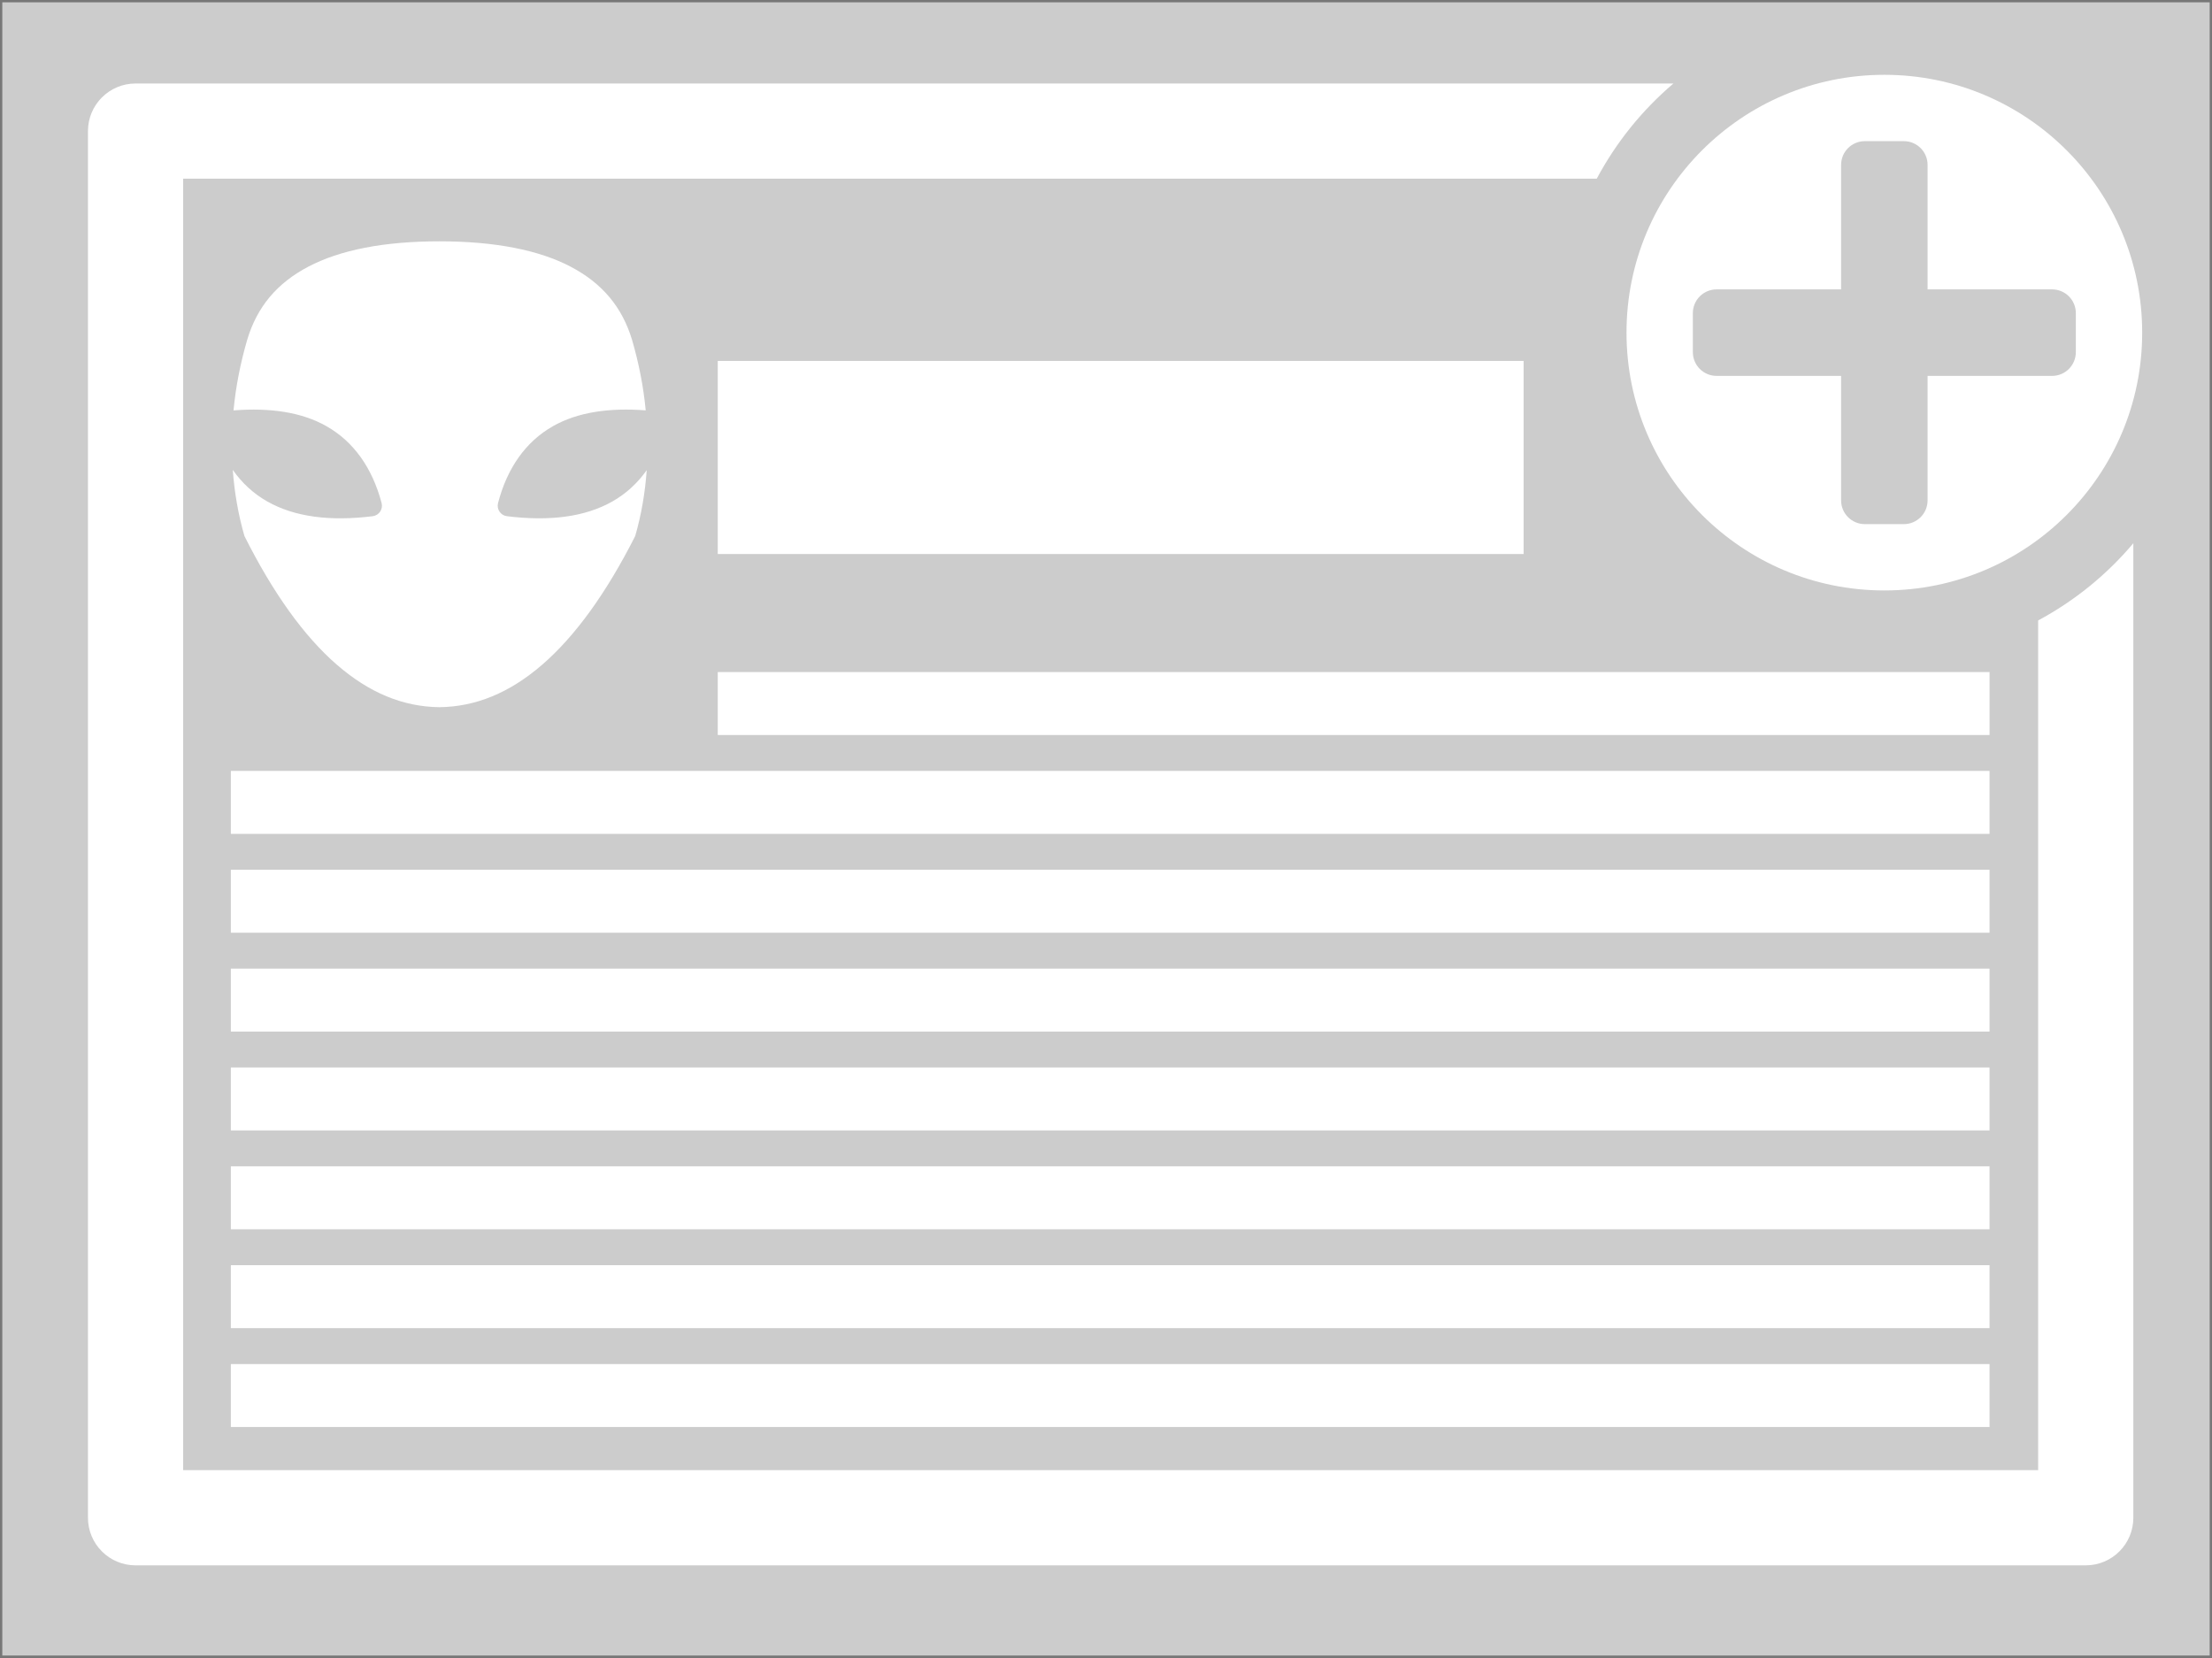
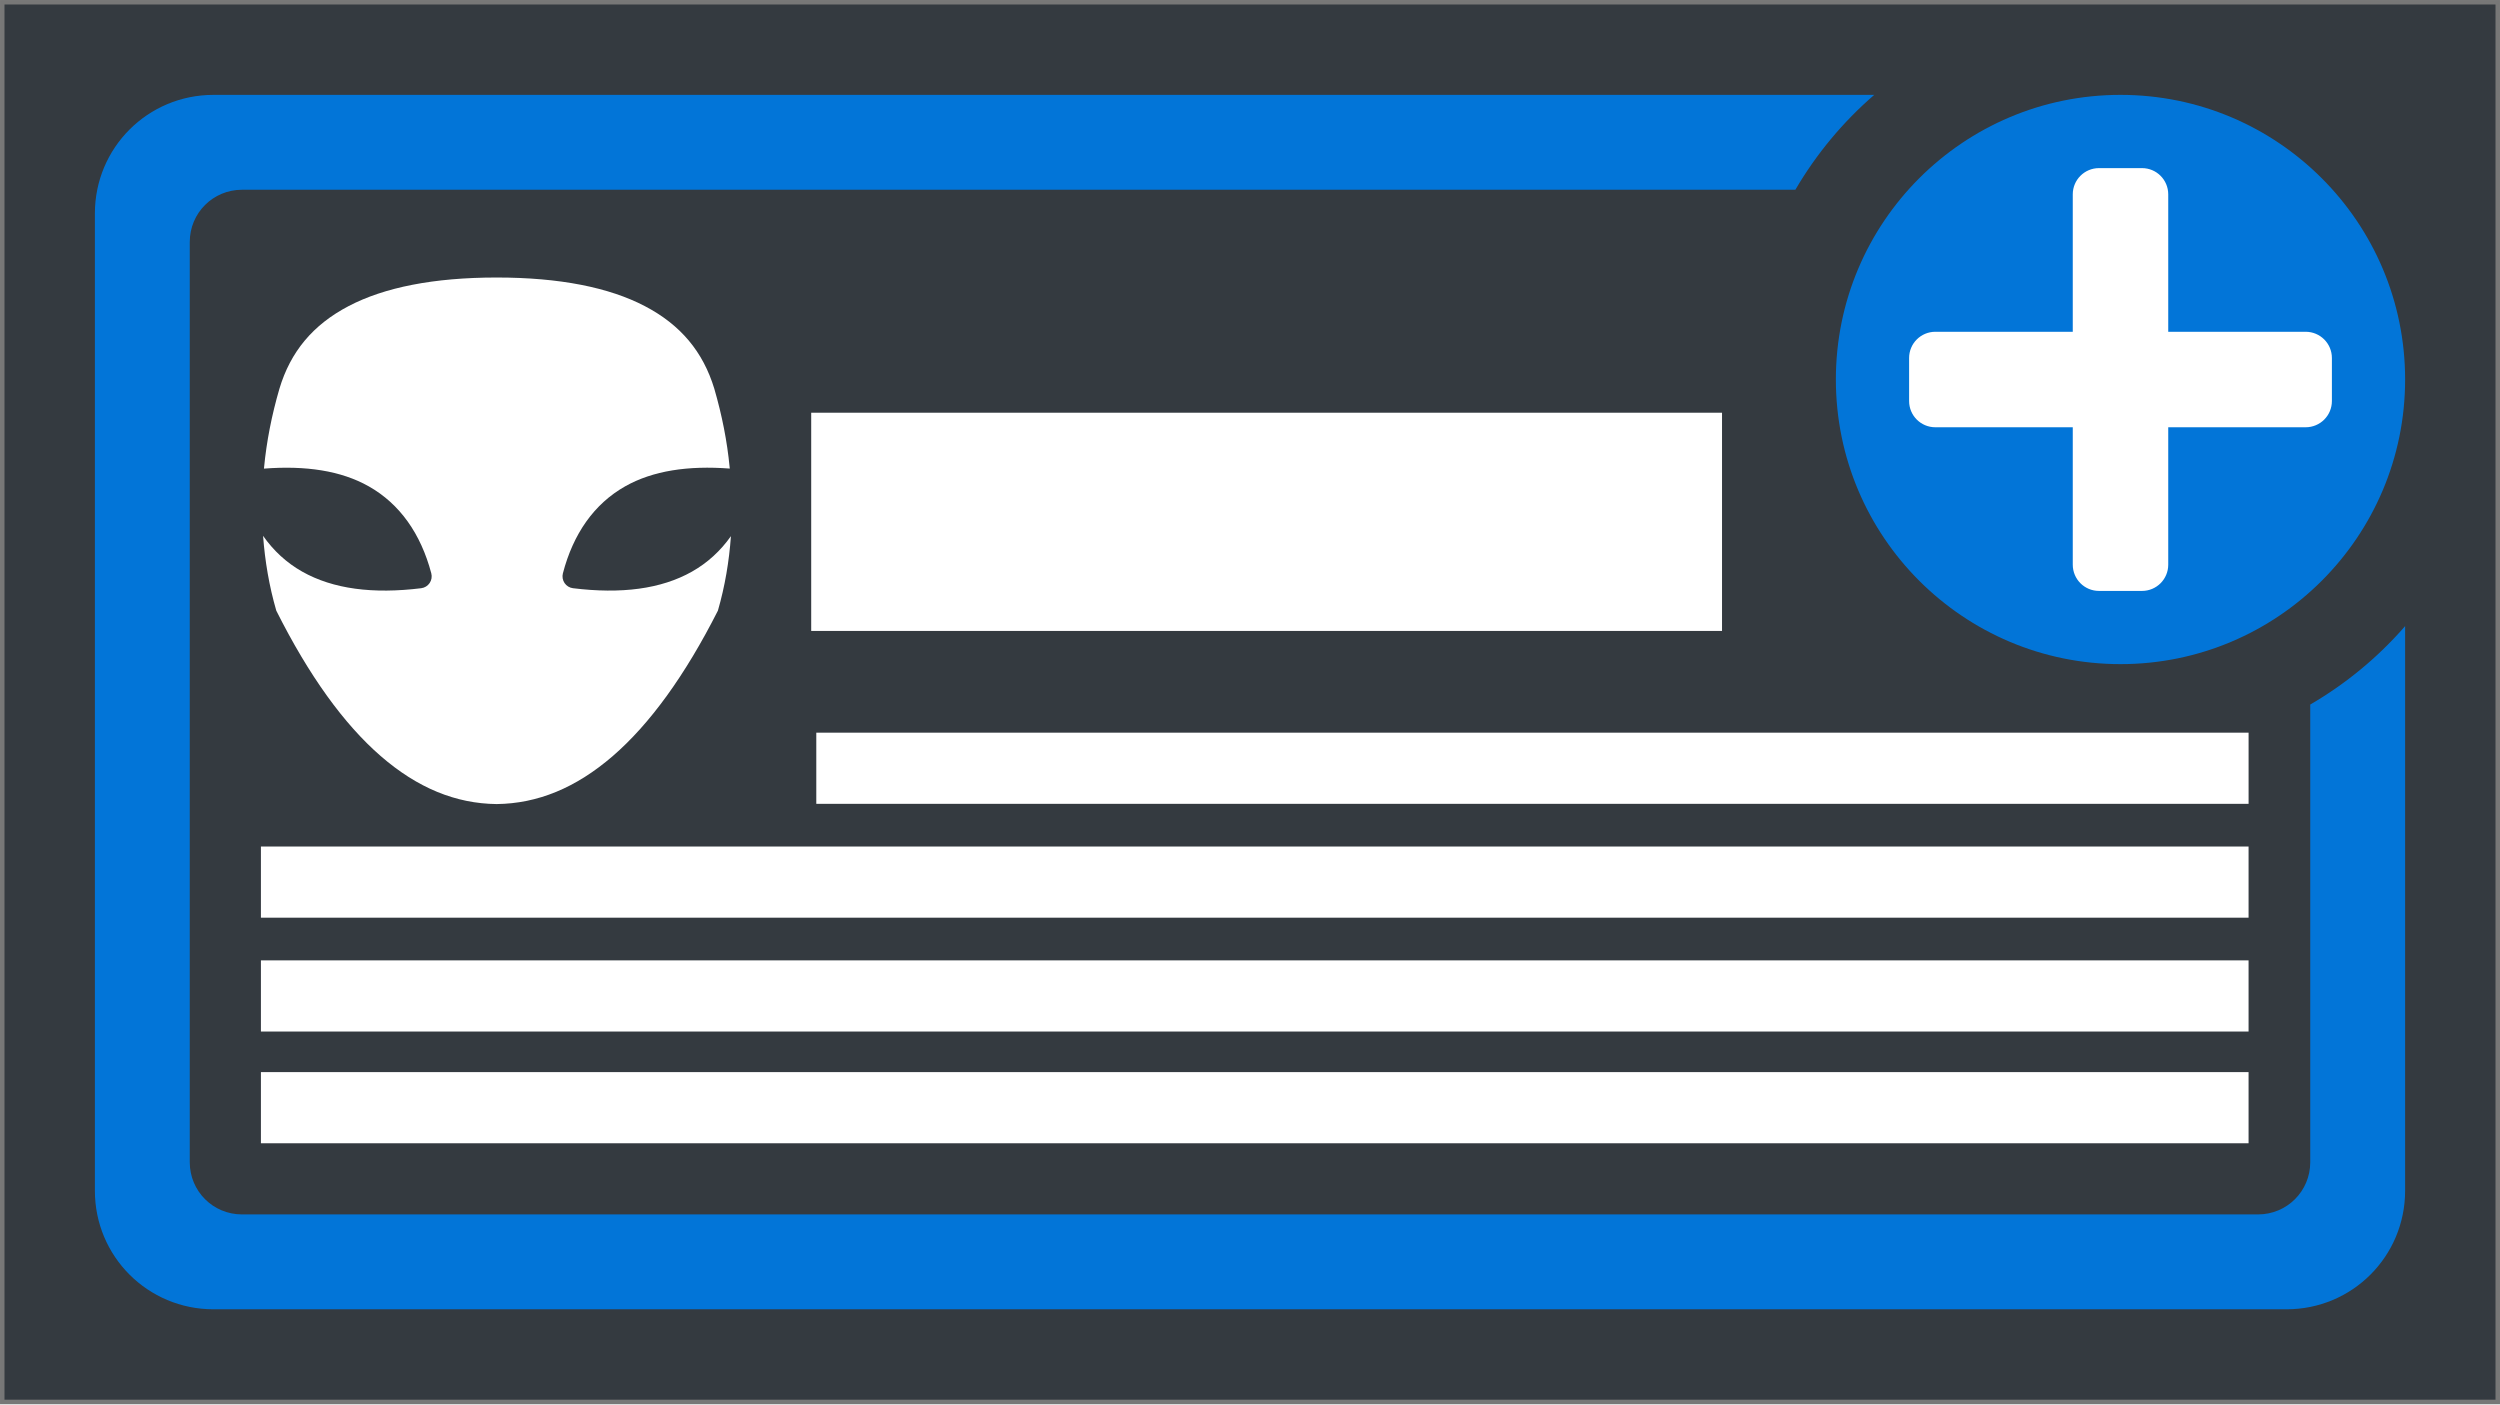
- <svg xmlns="http://www.w3.org/2000/svg" width="527" height="395" viewBox="0 0 139.435 104.51" version="1.1" id="svg8">
+ <svg xmlns="http://www.w3.org/2000/svg" width="527" height="296" viewBox="0 0 139.435 78.317" version="1.1" id="svg8">
  <defs id="defs2">
    </defs>
-   <g id="layer1" transform="translate(0,-192.4896)">
-     <rect style="opacity:1;fill:#cccccc;fill-opacity:1;stroke:#777777;stroke-width:0.29;stroke-opacity:1" id="rect5166" width="139.435" height="104.51" x="3.5603841e-06" y="192.49" />
+   <g id="layer1" transform="translate(0,-218.6833)" style="display:inline">
+     <rect style="opacity:1;fill:#343a40;fill-opacity:1;stroke:#777777;stroke-width:0.25;stroke-opacity:1" id="rect5166" width="139.185" height="78.066" x="0.125" y="218.809" />
  </g>
-   <g id="layer2">
-     <path style="clip-rule:evenodd;fill:#ffffff;fill-rule:evenodd;stroke-width:1.609" d="m 27.699,15.213 c -3.517,0 -6.269,0.552 -8.258,1.595 -1.989,1.042 -3.239,2.542 -3.858,4.611 -0.433,1.489 -0.717,2.947 -0.854,4.376 a 0.666,0.666 0 0 1 -6.08e-4,0.005 l -0.008,0.072 c 2.319,-0.18 4.295,0.111 5.85,0.99 1.728,0.977 2.9,2.644 3.484,4.849 a 0.666,0.666 0 0 1 -0.562,0.831 c -2.682,0.331 -4.91,0.051 -6.64,-0.927 -0.873,-0.494 -1.6,-1.166 -2.18,-1.995 0.105,1.408 0.339,2.8 0.737,4.174 1.821,3.628 3.774,6.33 5.822,8.108 2.057,1.785 4.187,2.653 6.467,2.679 2.28,-0.027 4.415,-0.894 6.481,-2.68 2.057,-1.778 4.023,-4.48 5.861,-8.108 0.395,-1.368 0.626,-2.754 0.726,-4.155 -0.579,0.821 -1.303,1.487 -2.17,1.977 -1.729,0.978 -3.958,1.257 -6.64,0.927 a 0.666,0.666 0 0 1 -0.562,-0.829 c 0.575,-2.206 1.743,-3.875 3.471,-4.852 1.551,-0.877 3.522,-1.168 5.837,-0.992 l -0.007,-0.07 a 0.666,0.666 0 0 1 -7.61e-4,-0.005 C 40.558,24.367 40.273,22.909 39.841,21.42 39.213,19.351 37.957,17.851 35.964,16.808 33.97,15.766 31.215,15.213 27.699,15.213 Z" id="head" />
-     <rect style="opacity:1;fill:#ffffff;fill-opacity:1;stroke:none;stroke-width:6;stroke-linecap:round;stroke-linejoin:round;stroke-miterlimit:4;stroke-dasharray:none;stroke-opacity:1" id="rect881" width="50.8" height="12.171" x="45.244" y="22.754" />
-     <rect style="opacity:1;vector-effect:none;fill:#ffffff;fill-opacity:1;stroke:none;stroke-width:6;stroke-linecap:round;stroke-linejoin:round;stroke-miterlimit:4;stroke-dasharray:none;stroke-dashoffset:0;stroke-opacity:1" id="rect883-6" width="80.169" height="3.969" x="45.244" y="42.366" />
-     <rect style="opacity:1;fill:#ffffff;fill-opacity:1;stroke:none;stroke-width:6;stroke-linecap:round;stroke-linejoin:round;stroke-miterlimit:4;stroke-dasharray:none;stroke-opacity:1" id="rect883-6-5" width="110.86" height="3.969" x="14.552" y="48.598" />
-     <rect style="opacity:1;vector-effect:none;fill:#ffffff;fill-opacity:1;stroke:none;stroke-width:6;stroke-linecap:round;stroke-linejoin:round;stroke-miterlimit:4;stroke-dasharray:none;stroke-dashoffset:0;stroke-opacity:1" id="rect883-6-5-3" width="110.86" height="3.969" x="14.552" y="54.83" />
-     <rect style="opacity:1;fill:#ffffff;fill-opacity:1;stroke:none;stroke-width:6;stroke-linecap:round;stroke-linejoin:round;stroke-miterlimit:4;stroke-dasharray:none;stroke-opacity:1" id="rect883-6-5-3-6" width="110.86" height="3.969" x="14.552" y="61.062" />
-     <rect style="opacity:1;fill:#ffffff;fill-opacity:1;stroke:none;stroke-width:6;stroke-linecap:round;stroke-linejoin:round;stroke-miterlimit:4;stroke-dasharray:none;stroke-opacity:1" id="rect883-6-5-3-2" width="110.86" height="3.969" x="14.552" y="67.294" />
-     <rect style="opacity:1;fill:#ffffff;fill-opacity:1;stroke:none;stroke-width:6;stroke-linecap:round;stroke-linejoin:round;stroke-miterlimit:4;stroke-dasharray:none;stroke-opacity:1" id="rect883-6-5-3-9" width="110.86" height="3.969" x="14.552" y="73.526" />
+   <g id="layer3" transform="translate(0,-26.19375)" style="display:inline">
+     <path style="opacity:1;vector-effect:none;fill:#0275d8;fill-opacity:1;stroke:none;stroke-width:3.841;stroke-linecap:round;stroke-linejoin:round;stroke-miterlimit:4;stroke-dasharray:none;stroke-dashoffset:0;stroke-opacity:1" d="M 45,20 C 31.15,20 20,31.15 20,45 v 206 c 0,13.85 11.15,25 25,25 h 437 c 13.85,0 25,-11.15 25,-25 V 131.984 a 79.436,79.436 0 0 1 -20,16.533 V 245 c 0,6.094 -4.906,11 -11,11 H 51 c -6.094,0 -11,-4.906 -11,-11 V 51 c 0,-6.094 4.906,-11 11,-11 h 327.463 a 79.436,79.436 0 0 1 16.627,-20 z" transform="matrix(0.2645833,0,0,0.2645833,0,26.19375)" id="rect831" />
+     <g style="display:inline" id="g832-6" transform="translate(1.188798,1.142188)">
+       <circle r="14.138" cy="46.218" cx="117.08" id="path829-7" style="opacity:1;vector-effect:none;fill:#ffffff;fill-opacity:1;stroke:none;stroke-width:0.827;stroke-linecap:round;stroke-linejoin:round;stroke-miterlimit:4;stroke-dasharray:none;stroke-dashoffset:0;stroke-opacity:1" />
+       <path id="path862-5" d="M 117.08,30.343 A 15.875,15.875 0 0 0 101.205,46.218 15.875,15.875 0 0 0 117.08,62.093 15.875,15.875 0 0 0 132.955,46.218 15.875,15.875 0 0 0 117.08,30.343 Z m -1.197,4.085 h 2.395 c 0.812,0 1.465,0.654 1.465,1.465 v 7.663 h 7.663 c 0.812,0 1.465,0.653 1.465,1.465 v 2.396 c 0,0.812 -0.653,1.465 -1.465,1.465 h -7.663 v 7.663 c 0,0.812 -0.654,1.465 -1.465,1.465 h -2.395 c -0.812,0 -1.465,-0.654 -1.465,-1.465 v -7.663 h -7.663 c -0.812,0 -1.465,-0.653 -1.465,-1.465 v -2.396 c 0,-0.812 0.653,-1.465 1.465,-1.465 h 7.663 v -7.663 c 0,-0.812 0.654,-1.465 1.465,-1.465 z" style="opacity:1;fill:#0275d8;fill-opacity:1;stroke:none;stroke-width:0.326;stroke-opacity:1" />
+     </g>
+   </g>
+   <g id="layer2" transform="translate(0,-26.19375)" style="display:inline">
+     <path style="clip-rule:evenodd;fill:#ffffff;fill-rule:evenodd;stroke-width:1.609" d="m 27.699,41.672 c -3.517,0 -6.269,0.552 -8.258,1.595 -1.989,1.042 -3.239,2.542 -3.858,4.611 -0.433,1.489 -0.717,2.947 -0.854,4.376 a 0.666,0.666 0 0 1 -6.08e-4,0.005 l -0.008,0.072 c 2.319,-0.18 4.295,0.111 5.85,0.99 1.728,0.977 2.9,2.644 3.484,4.849 a 0.666,0.666 0 0 1 -0.562,0.831 c -2.682,0.331 -4.91,0.051 -6.64,-0.927 -0.873,-0.494 -1.6,-1.166 -2.18,-1.995 0.105,1.408 0.339,2.8 0.737,4.174 1.821,3.628 3.774,6.33 5.822,8.108 2.057,1.785 4.187,2.653 6.467,2.679 2.28,-0.027 4.415,-0.894 6.481,-2.68 2.057,-1.778 4.023,-4.48 5.861,-8.108 0.395,-1.368 0.626,-2.754 0.726,-4.155 -0.579,0.821 -1.303,1.487 -2.17,1.977 -1.729,0.978 -3.958,1.257 -6.64,0.927 a 0.666,0.666 0 0 1 -0.562,-0.829 c 0.575,-2.206 1.743,-3.875 3.471,-4.852 1.551,-0.877 3.522,-1.168 5.837,-0.992 l -0.007,-0.07 a 0.666,0.666 0 0 1 -7.61e-4,-0.005 C 40.558,50.825 40.273,49.367 39.841,47.879 39.213,45.809 37.957,44.309 35.964,43.267 33.97,42.224 31.215,41.672 27.699,41.672 Z" id="head" />
+     <rect style="opacity:1;fill:#ffffff;fill-opacity:1;stroke:none;stroke-width:6;stroke-linecap:round;stroke-linejoin:round;stroke-miterlimit:4;stroke-dasharray:none;stroke-opacity:1" id="rect881" width="50.8" height="12.171" x="45.244" y="49.213" />
    <rect style="opacity:1;fill:#ffffff;fill-opacity:1;stroke:none;stroke-width:6;stroke-linecap:round;stroke-linejoin:round;stroke-miterlimit:4;stroke-dasharray:none;stroke-opacity:1" id="rect883-6-5-3-1" width="110.86" height="3.969" x="14.552" y="79.758" />
    <rect style="opacity:1;fill:#ffffff;fill-opacity:1;stroke:none;stroke-width:6;stroke-linecap:round;stroke-linejoin:round;stroke-miterlimit:4;stroke-dasharray:none;stroke-opacity:1" id="rect883-6-5-3-27" width="110.86" height="3.969" x="14.552" y="85.99" />
-   </g>
-   <g id="layer3">
-     <path style="color:#000000;font-style:normal;font-variant:normal;font-weight:normal;font-stretch:normal;font-size:medium;line-height:normal;font-family:sans-serif;font-variant-ligatures:normal;font-variant-position:normal;font-variant-caps:normal;font-variant-numeric:normal;font-variant-alternates:normal;font-feature-settings:normal;text-indent:0;text-align:start;text-decoration:none;text-decoration-line:none;text-decoration-style:solid;text-decoration-color:#000000;letter-spacing:normal;word-spacing:normal;text-transform:none;writing-mode:lr-tb;direction:ltr;text-orientation:mixed;dominant-baseline:auto;baseline-shift:baseline;text-anchor:start;white-space:normal;shape-padding:0;clip-rule:nonzero;display:inline;overflow:visible;visibility:visible;opacity:1;isolation:auto;mix-blend-mode:normal;color-interpolation:sRGB;color-interpolation-filters:linearRGB;solid-color:#000000;solid-opacity:1;vector-effect:none;fill:#ffffff;fill-opacity:1;fill-rule:nonzero;stroke:none;stroke-width:22.677;stroke-linecap:round;stroke-linejoin:round;stroke-miterlimit:4;stroke-dasharray:none;stroke-dashoffset:0;stroke-opacity:1;color-rendering:auto;image-rendering:auto;shape-rendering:auto;text-rendering:auto;enable-background:accumulate" d="M 32.295 19.895 A 11.34 11.34 0 0 0 20.957 31.232 L 20.957 361.623 A 11.34 11.34 0 0 0 32.295 372.963 L 496.92 372.963 A 11.34 11.34 0 0 0 508.258 361.623 L 508.258 129.432 A 77.782 77.782 0 0 1 485.58 147.826 L 485.58 350.285 L 43.635 350.285 L 43.635 42.572 L 380.418 42.572 A 77.782 77.782 0 0 1 398.688 19.895 L 32.295 19.895 z " transform="scale(0.2645833)" id="rect855" />
-     <path style="opacity:1;fill:#ffffff;fill-opacity:1;stroke:none;stroke-width:0.333;stroke-opacity:1" d="m 118.781,4.716 a 16.253,16.253 0 0 0 -16.253,16.253 16.253,16.253 0 0 0 16.253,16.253 16.253,16.253 0 0 0 16.253,-16.253 16.253,16.253 0 0 0 -16.253,-16.253 z m -1.226,4.182 h 2.452 c 0.831,0 1.5,0.669 1.5,1.5 v 7.845 h 7.845 c 0.831,0 1.5,0.669 1.5,1.5 v 2.453 c 0,0.831 -0.669,1.5 -1.5,1.5 h -7.845 v 7.845 c 0,0.831 -0.669,1.5 -1.5,1.5 h -2.452 c -0.831,0 -1.5,-0.669 -1.5,-1.5 v -7.845 h -7.845 c -0.831,0 -1.5,-0.669 -1.5,-1.5 v -2.453 c 0,-0.831 0.669,-1.5 1.5,-1.5 h 7.845 v -7.845 c 0,-0.831 0.669,-1.5 1.5,-1.5 z" id="path862" />
+     <rect style="display:inline;opacity:1;fill:#ffffff;fill-opacity:1;stroke:none;stroke-width:6;stroke-linecap:round;stroke-linejoin:round;stroke-miterlimit:4;stroke-dasharray:none;stroke-opacity:1" id="rect883-6-5-3-1-6" width="110.86" height="3.969" x="14.552" y="73.408" />
+     <rect style="display:inline;opacity:1;fill:#ffffff;fill-opacity:1;stroke:none;stroke-width:5.093;stroke-linecap:round;stroke-linejoin:round;stroke-miterlimit:4;stroke-dasharray:none;stroke-opacity:1" id="rect883-6-5-3-1-6-7" width="79.885" height="3.969" x="45.528" y="67.058" />
  </g>
</svg>
